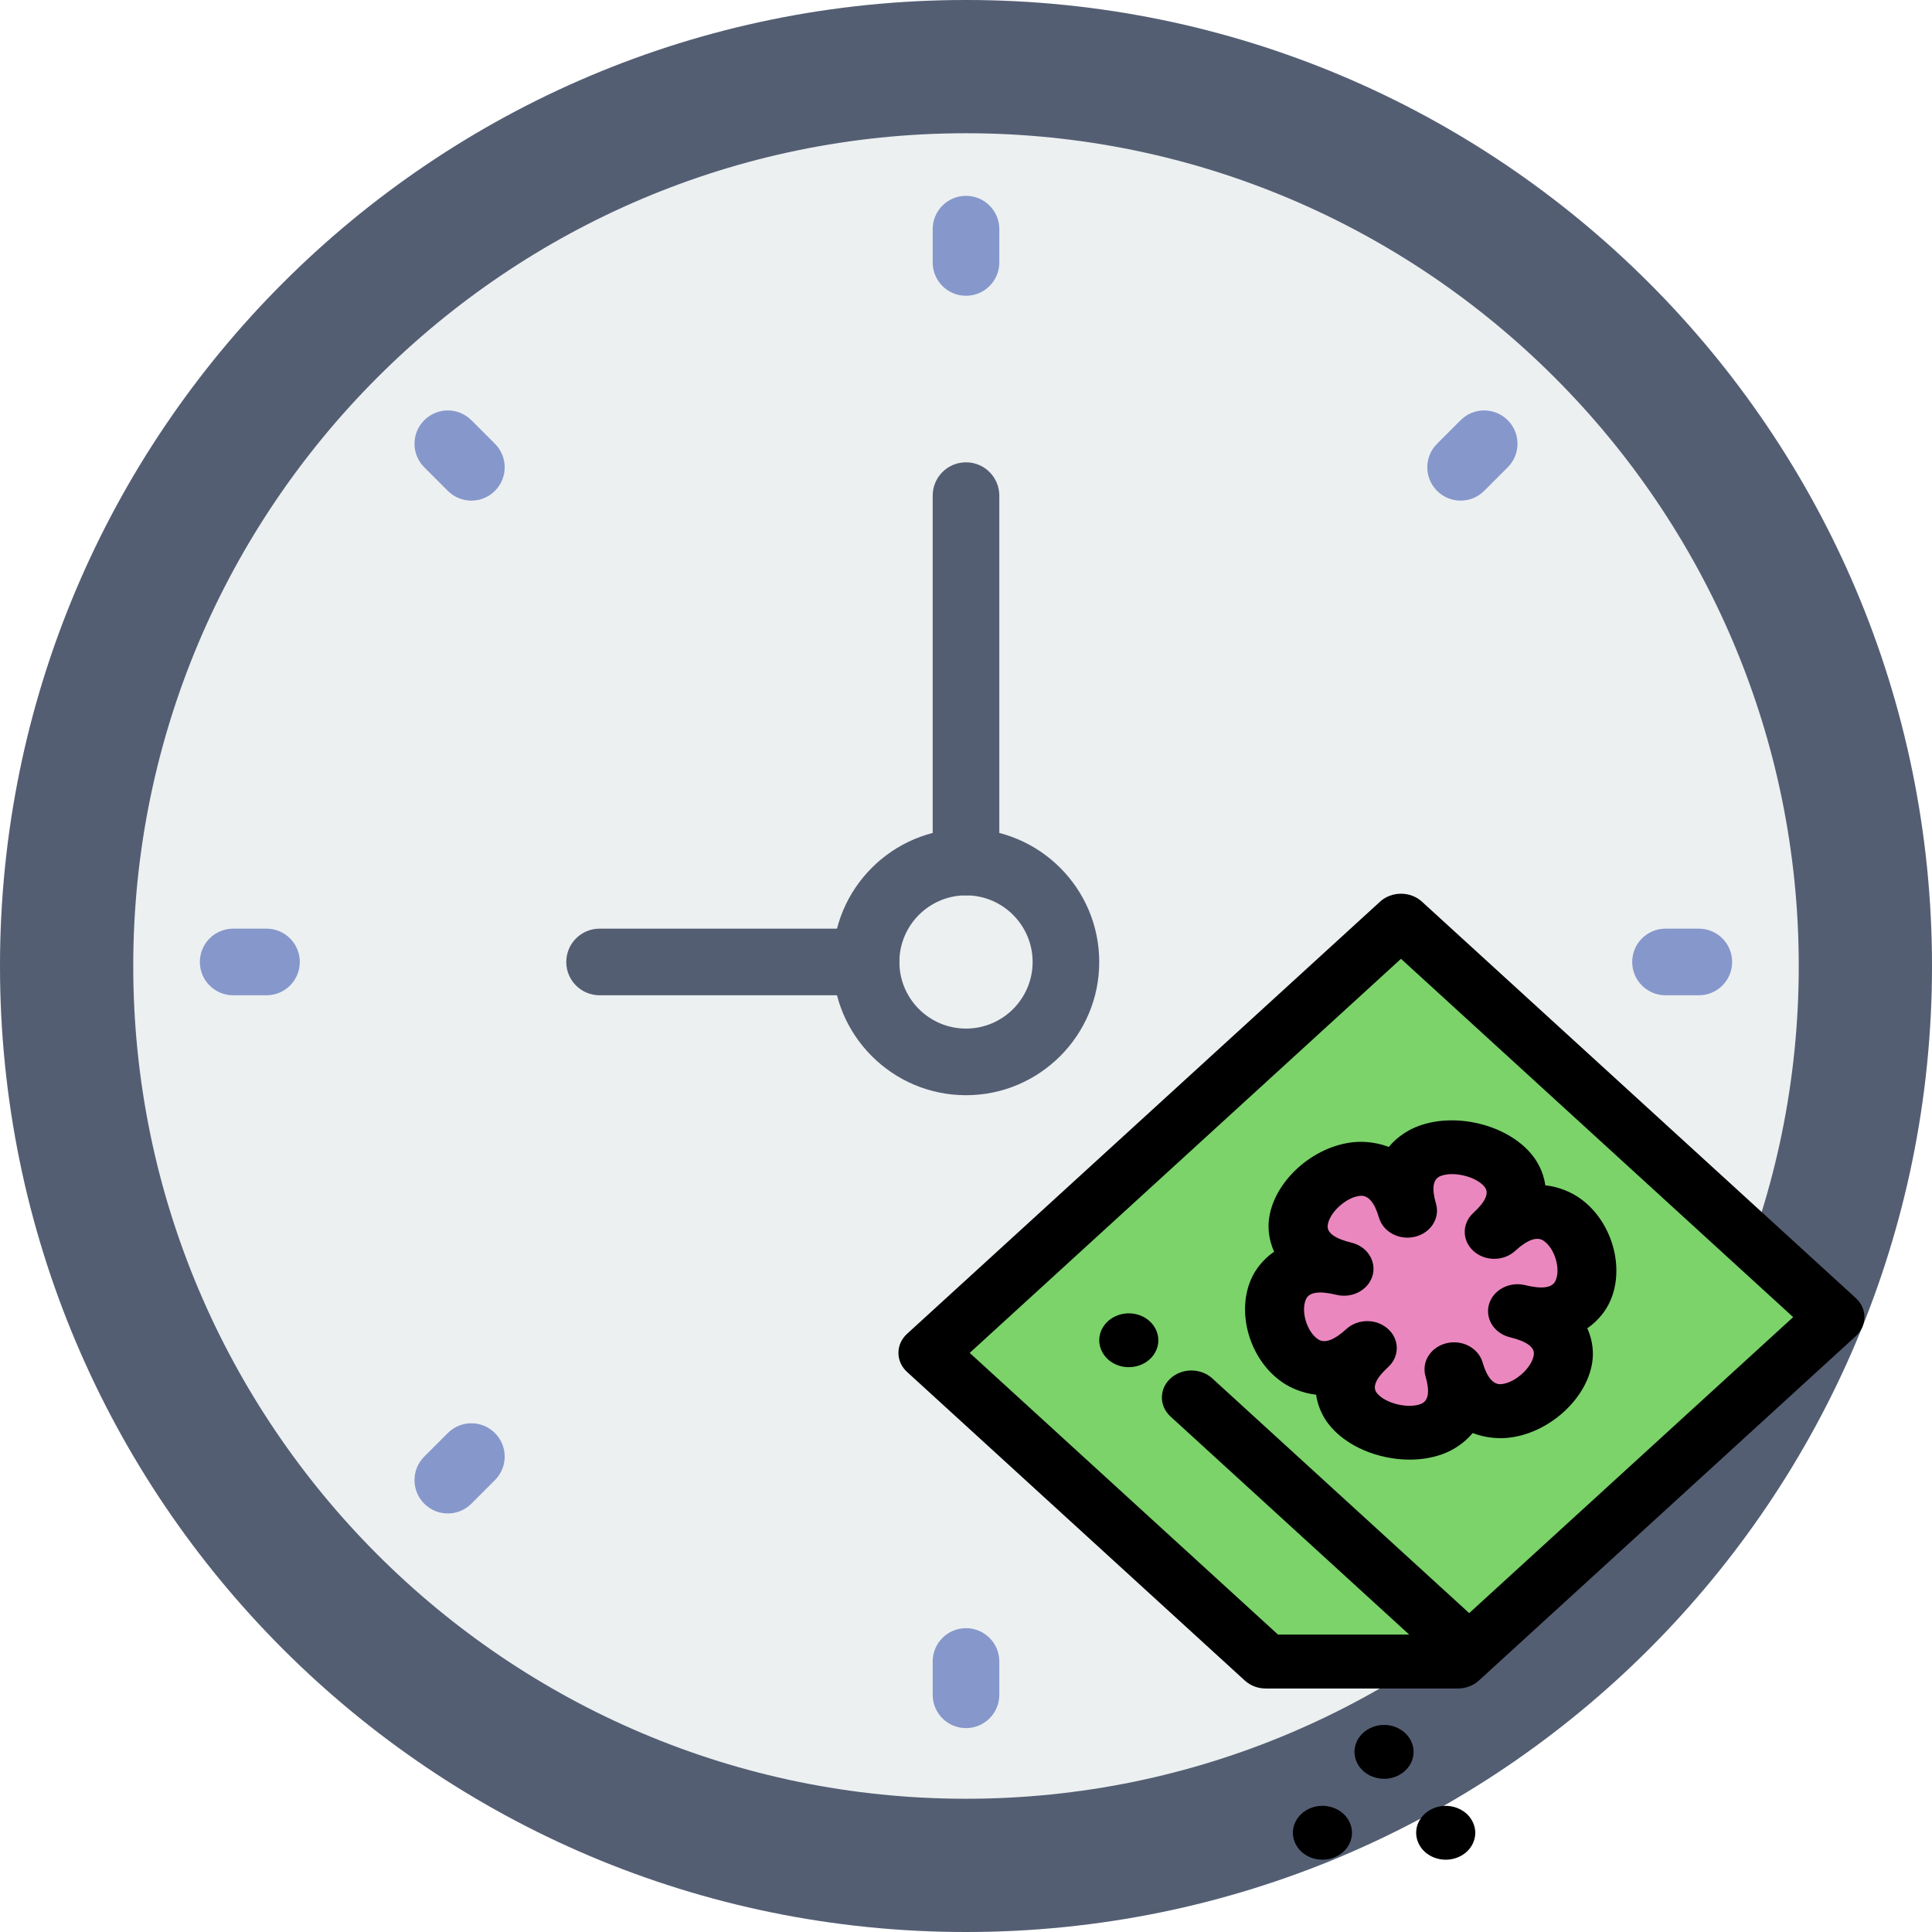
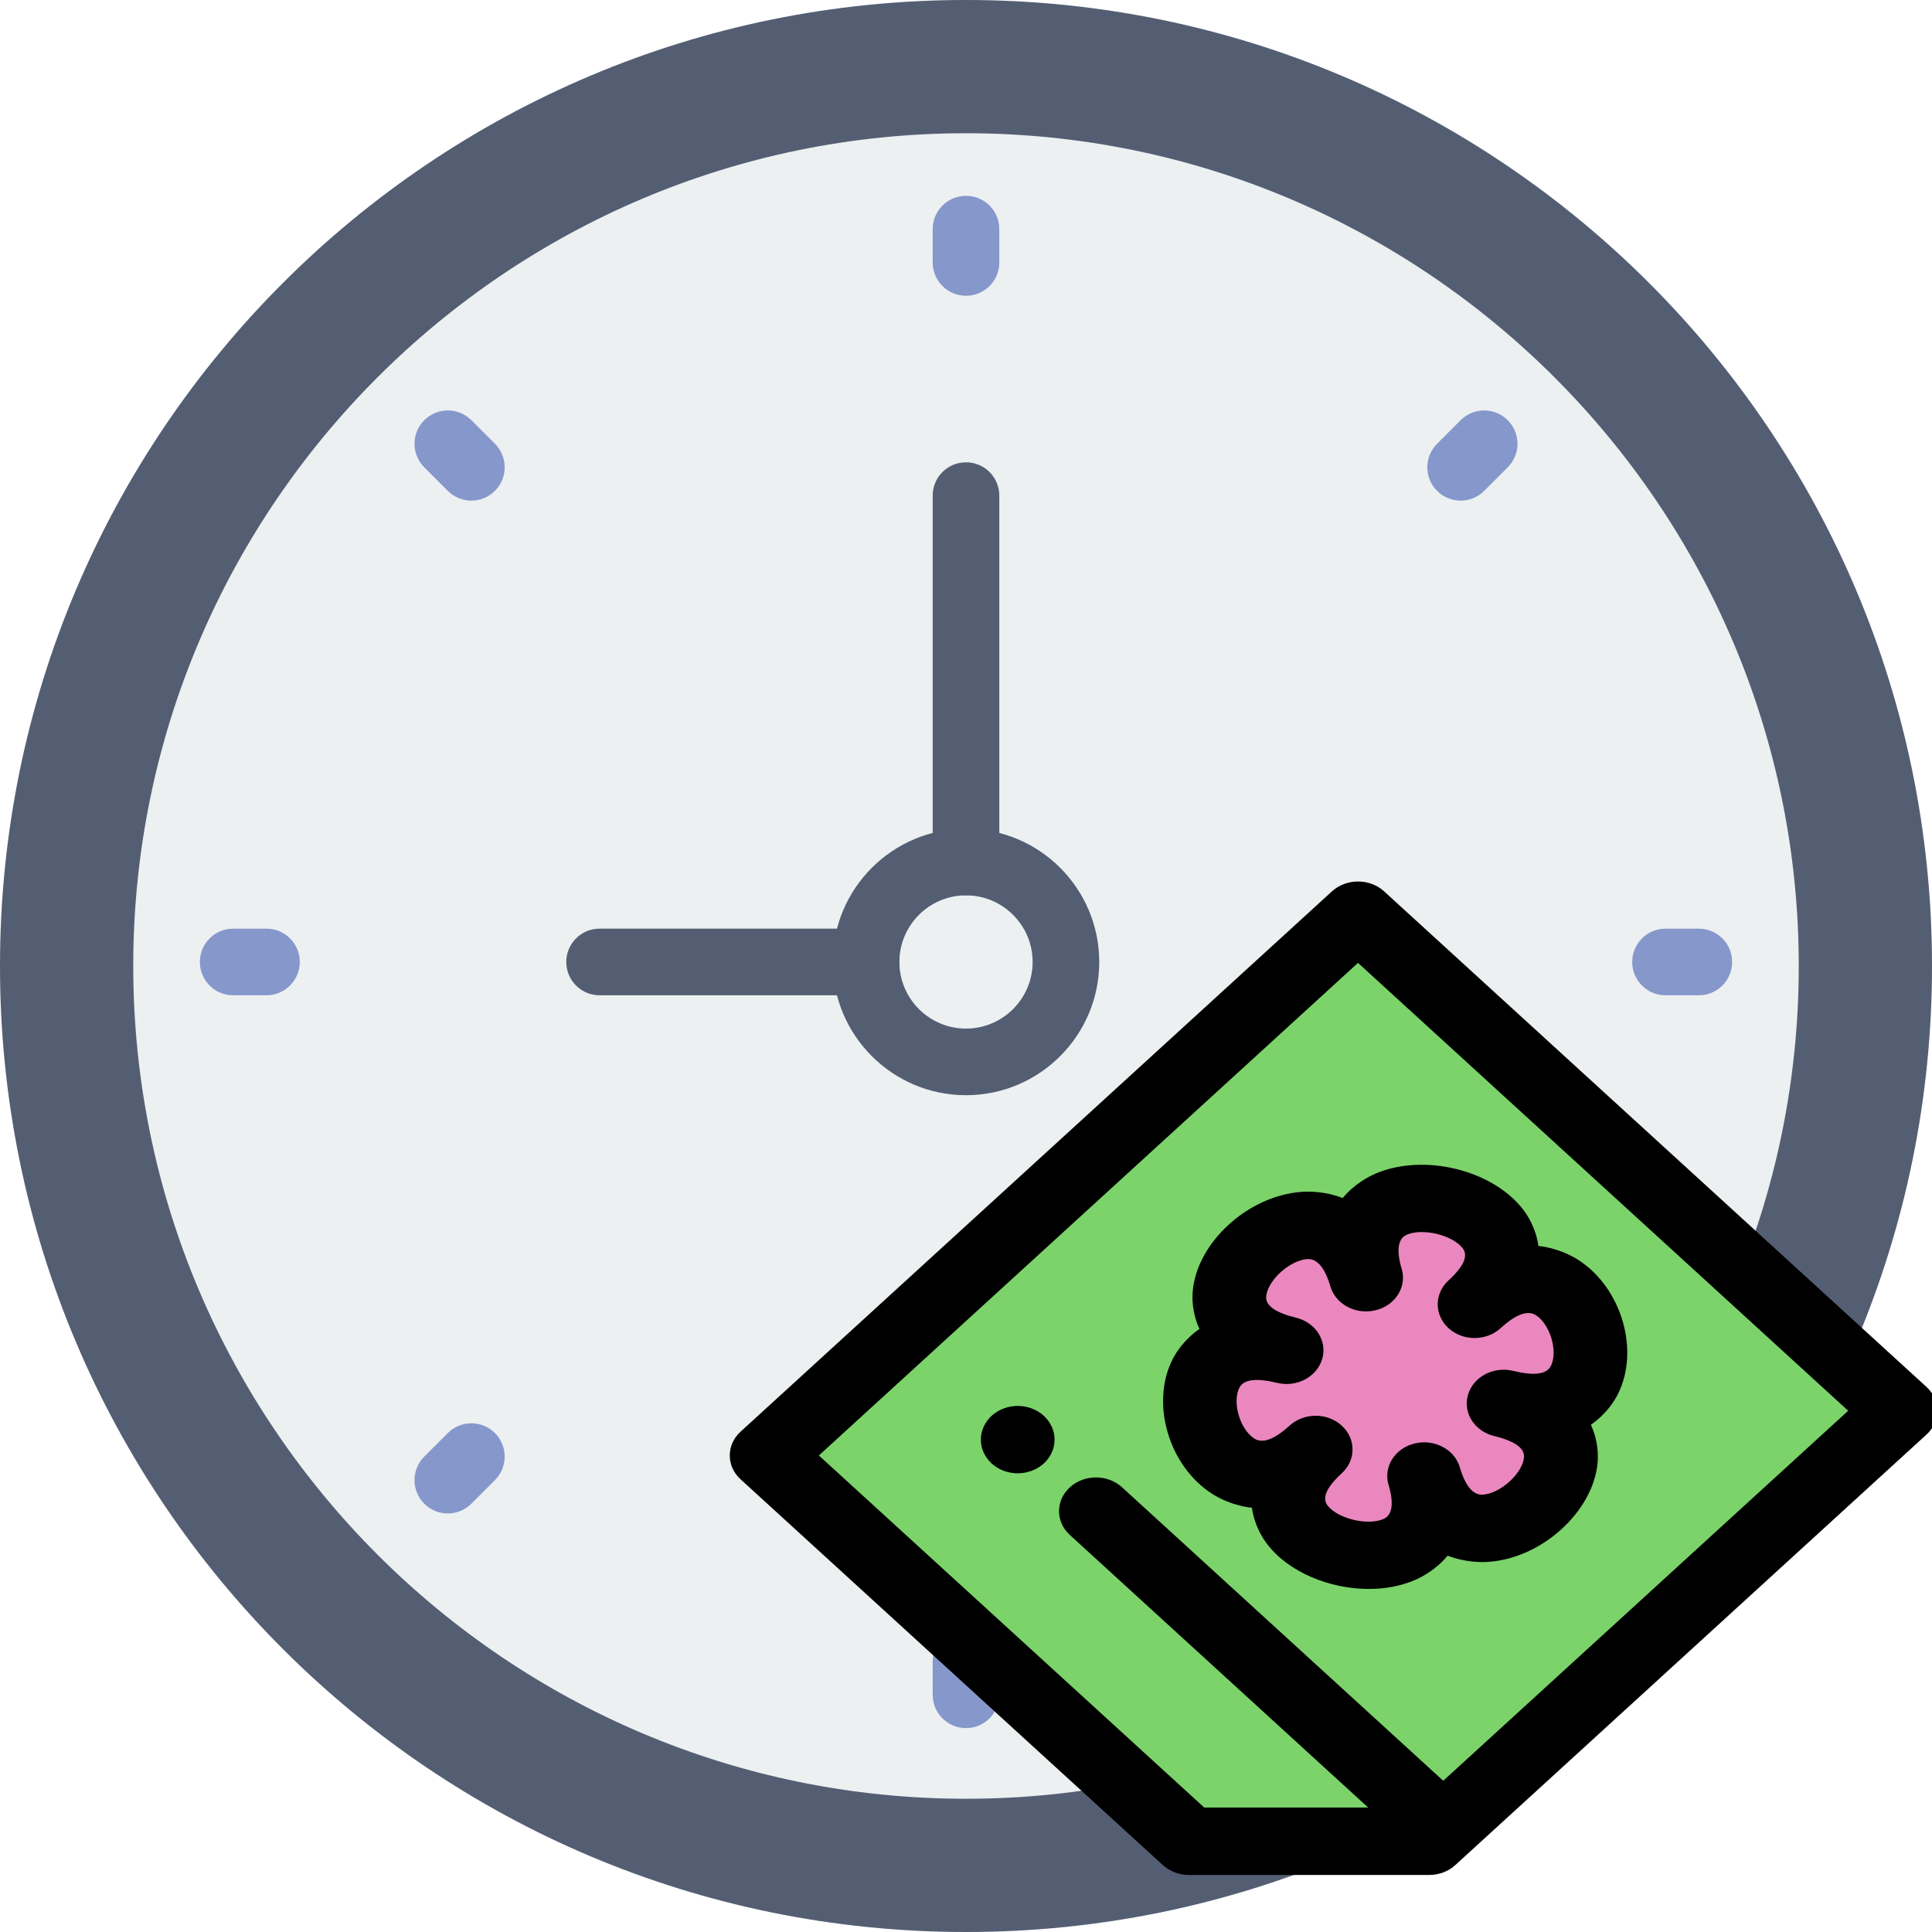
<svg xmlns="http://www.w3.org/2000/svg" height="800px" width="800px" version="1.1" id="Capa_1" viewBox="0 0 58 58" xml:space="preserve">
  <defs id="defs14" />
  <g id="g14">
    <g id="g12">
      <circle style="fill:#ECF0F1;" cx="29" cy="29" r="29" id="circle1" />
      <path style="fill:#545E73;" d="M29,4c13.785,0,25,11.215,25,25S42.785,54,29,54S4,42.785,4,29S15.215,4,29,4 M29,0    C12.984,0,0,12.984,0,29s12.984,29,29,29s29-12.984,29-29S45.016,0,29,0L29,0z" id="path1" />
      <g id="g9">
        <path style="fill:#8697CB;" d="M29,5.879c-0.552,0-1,0.447-1,1v1c0,0.553,0.448,1,1,1s1-0.447,1-1v-1     C30,6.326,29.552,5.879,29,5.879z" id="path2" />
        <path style="fill:#8697CB;" d="M29,48.879c-0.552,0-1,0.447-1,1v1c0,0.553,0.448,1,1,1s1-0.447,1-1v-1     C30,49.326,29.552,48.879,29,48.879z" id="path3" />
        <path style="fill:#8697CB;" d="M51,27.879h-1c-0.552,0-1,0.447-1,1s0.448,1,1,1h1c0.552,0,1-0.447,1-1S51.552,27.879,51,27.879z" id="path4" />
        <path style="fill:#8697CB;" d="M8,27.879H7c-0.552,0-1,0.447-1,1s0.448,1,1,1h1c0.552,0,1-0.447,1-1S8.552,27.879,8,27.879z" id="path5" />
        <path style="fill:#8697CB;" d="M43.849,12.615l-0.707,0.707c-0.391,0.391-0.391,1.023,0,1.414     c0.195,0.195,0.451,0.293,0.707,0.293s0.512-0.098,0.707-0.293l0.707-0.707c0.391-0.391,0.391-1.023,0-1.414     S44.24,12.224,43.849,12.615z" id="path6" />
        <path style="fill:#8697CB;" d="M13.444,43.021l-0.707,0.707c-0.391,0.391-0.391,1.023,0,1.414     c0.195,0.195,0.451,0.293,0.707,0.293s0.512-0.098,0.707-0.293l0.707-0.707c0.391-0.391,0.391-1.023,0-1.414     S13.834,42.631,13.444,43.021z" id="path7" />
        <path style="fill:#8697CB;" d="M44.556,43.021c-0.391-0.391-1.023-0.391-1.414,0s-0.391,1.023,0,1.414l0.707,0.707     c0.195,0.195,0.451,0.293,0.707,0.293s0.512-0.098,0.707-0.293c0.391-0.391,0.391-1.023,0-1.414L44.556,43.021z" id="path8" />
        <path style="fill:#8697CB;" d="M14.151,12.615c-0.391-0.391-1.023-0.391-1.414,0s-0.391,1.023,0,1.414l0.707,0.707     c0.195,0.195,0.451,0.293,0.707,0.293s0.512-0.098,0.707-0.293c0.391-0.391,0.391-1.023,0-1.414L14.151,12.615z" id="path9" />
      </g>
      <path style="fill:#545E73;" d="M26,29.879h-8c-0.553,0-1-0.447-1-1s0.447-1,1-1h8c0.553,0,1,0.447,1,1S26.553,29.879,26,29.879z" id="path10" />
      <path style="fill:#545E73;" d="M29,26.879c-0.553,0-1-0.447-1-1v-11c0-0.553,0.447-1,1-1s1,0.447,1,1v11    C30,26.432,29.553,26.879,29,26.879z" id="path11" />
      <path style="fill:#545E73;" d="M29,32.879c-2.206,0-4-1.794-4-4s1.794-4,4-4s4,1.794,4,4S31.206,32.879,29,32.879z M29,26.879    c-1.103,0-2,0.897-2,2s0.897,2,2,2s2-0.897,2-2S30.103,26.879,29,26.879z" id="path12" />
    </g>
  </g>
-   <path d="m 39.699,55.83 c -0.233,0 -0.462,-0.087 -0.626,-0.237 -0.165,-0.151 -0.26,-0.359 -0.26,-0.572 0,-0.053 0.006,-0.106 0.018,-0.159 0.011,-0.052 0.028,-0.103 0.051,-0.151 0.022,-0.049 0.05,-0.096 0.082,-0.14 0.032,-0.044 0.069,-0.086 0.11,-0.123 0.041,-0.037 0.086,-0.07 0.135,-0.1 0.048,-0.029 0.099,-0.054 0.152,-0.075 0.054,-0.02 0.11,-0.036 0.167,-0.046 0.288,-0.053 0.594,0.033 0.799,0.221 0.041,0.037 0.078,0.079 0.11,0.123 0.033,0.045 0.059,0.091 0.082,0.14 0.022,0.049 0.04,0.1 0.051,0.151 0.011,0.053 0.018,0.105 0.018,0.159 0,0.213 -0.095,0.422 -0.26,0.572 -0.165,0.151 -0.393,0.237 -0.626,0.237 z" id="path1-8" style="stroke-width:0.059" />
-   <path d="m 41.55,53.401 c -0.058,0 -0.116,-0.006 -0.173,-0.016 -0.057,-0.011 -0.113,-0.026 -0.166,-0.046 -0.053,-0.02 -0.105,-0.045 -0.153,-0.074 -0.049,-0.029 -0.094,-0.063 -0.135,-0.1 -0.041,-0.037 -0.078,-0.079 -0.11,-0.123 -0.032,-0.045 -0.059,-0.091 -0.082,-0.14 -0.022,-0.049 -0.039,-0.1 -0.051,-0.151 -0.011,-0.053 -0.018,-0.105 -0.018,-0.158 0,-0.053 0.006,-0.106 0.018,-0.159 0.011,-0.052 0.028,-0.103 0.051,-0.151 0.022,-0.049 0.05,-0.096 0.082,-0.14 0.032,-0.044 0.069,-0.086 0.11,-0.123 0.041,-0.037 0.086,-0.07 0.135,-0.1 0.048,-0.029 0.1,-0.054 0.153,-0.075 0.053,-0.02 0.109,-0.036 0.166,-0.046 0.114,-0.021 0.232,-0.021 0.346,0 0.057,0.011 0.113,0.026 0.166,0.046 0.053,0.02 0.105,0.045 0.152,0.075 0.049,0.03 0.094,0.063 0.135,0.1 0.042,0.037 0.078,0.079 0.111,0.123 0.032,0.045 0.059,0.091 0.082,0.14 0.022,0.049 0.039,0.1 0.051,0.151 0.011,0.053 0.017,0.105 0.017,0.159 0,0.053 -0.005,0.105 -0.017,0.158 -0.011,0.052 -0.028,0.103 -0.051,0.151 -0.022,0.049 -0.05,0.096 -0.082,0.14 -0.033,0.044 -0.069,0.086 -0.111,0.123 -0.165,0.151 -0.393,0.237 -0.627,0.237 z" id="path2-2" style="stroke-width:0.059" />
-   <path d="m 43.401,55.83 c -0.058,0 -0.116,-0.006 -0.174,-0.016 -0.056,-0.011 -0.112,-0.026 -0.166,-0.046 -0.053,-0.02 -0.105,-0.045 -0.152,-0.074 -0.049,-0.029 -0.094,-0.063 -0.135,-0.1 -0.165,-0.151 -0.26,-0.359 -0.26,-0.572 0,-0.053 0.005,-0.106 0.017,-0.159 0.011,-0.052 0.028,-0.103 0.051,-0.151 0.022,-0.049 0.05,-0.096 0.082,-0.14 0.033,-0.044 0.07,-0.086 0.111,-0.123 0.041,-0.037 0.086,-0.07 0.135,-0.1 0.048,-0.029 0.099,-0.054 0.152,-0.075 0.054,-0.02 0.11,-0.036 0.166,-0.046 0.288,-0.053 0.594,0.033 0.8,0.221 0.041,0.037 0.078,0.079 0.11,0.123 0.032,0.045 0.059,0.091 0.082,0.14 0.022,0.049 0.039,0.1 0.051,0.151 0.011,0.053 0.018,0.105 0.018,0.159 0,0.213 -0.095,0.422 -0.26,0.572 -0.041,0.037 -0.086,0.071 -0.135,0.1 -0.048,0.029 -0.099,0.054 -0.153,0.074 -0.053,0.02 -0.109,0.036 -0.166,0.046 -0.057,0.011 -0.115,0.016 -0.173,0.016 z" id="path3-2" style="stroke-width:0.059" />
-   <polygon style="fill:#7bd36a" points="475.605,224.417 265.482,14.294 36.395,243.381 199.986,406.97 293.051,406.97 " id="polygon3" transform="matrix(0.06199273,0,0,0.05664061,25.60141,26.82963)" />
-   <path d="m 33.886,41.044 c -0.233,0 -0.462,-0.086 -0.626,-0.236 -0.041,-0.037 -0.078,-0.079 -0.11,-0.123 -0.032,-0.045 -0.059,-0.092 -0.082,-0.14 -0.022,-0.048 -0.039,-0.1 -0.051,-0.151 -0.012,-0.052 -0.017,-0.105 -0.017,-0.158 0,-0.053 0.005,-0.106 0.017,-0.159 0.011,-0.052 0.028,-0.102 0.051,-0.151 0.022,-0.049 0.05,-0.096 0.082,-0.139 0.032,-0.045 0.069,-0.086 0.11,-0.123 0.041,-0.038 0.087,-0.071 0.135,-0.101 0.049,-0.029 0.1,-0.054 0.153,-0.074 0.053,-0.02 0.109,-0.036 0.166,-0.046 0.114,-0.021 0.232,-0.021 0.346,0 0.057,0.011 0.113,0.026 0.166,0.046 0.053,0.02 0.105,0.045 0.153,0.074 0.048,0.03 0.094,0.063 0.135,0.101 0.041,0.037 0.078,0.079 0.11,0.123 0.032,0.044 0.059,0.091 0.082,0.139 0.022,0.049 0.039,0.1 0.051,0.151 0.012,0.053 0.017,0.105 0.017,0.159 0,0.053 -0.005,0.106 -0.017,0.158 -0.011,0.052 -0.028,0.103 -0.051,0.151 -0.022,0.048 -0.05,0.096 -0.082,0.14 -0.033,0.044 -0.069,0.086 -0.11,0.123 -0.042,0.037 -0.087,0.071 -0.135,0.1 -0.049,0.029 -0.1,0.054 -0.153,0.074 -0.053,0.02 -0.109,0.036 -0.166,0.046 -0.058,0.011 -0.115,0.015 -0.174,0.015 z" id="path4-7" style="stroke-width:0.059" />
-   <path style="fill:#eb87bf;stroke-width:0.059" d="m 42.253,36.345 c -0.971,-3.309 -5.53,0.856 -1.908,1.743 -3.622,-0.887 -1.953,4.804 0.698,2.381 -2.652,2.423 3.577,3.947 2.606,0.638 0.971,3.309 5.53,-0.856 1.908,-1.743 3.622,0.887 1.953,-4.804 -0.698,-2.381 2.652,-2.423 -3.577,-3.947 -2.606,-0.638 z" id="path5-0" />
-   <path d="M 55.712,38.968 42.686,27.067 c -0.166,-0.152 -0.392,-0.237 -0.627,-0.237 -0.235,0 -0.46,0.085 -0.627,0.237 L 27.231,40.042 c -0.346,0.316 -0.346,0.829 0,1.145 l 10.141,9.266 c 0.166,0.152 0.392,0.237 0.627,0.237 h 5.769 c 0.235,0 0.46,-0.085 0.627,-0.237 L 55.712,40.113 c 0.346,-0.316 0.346,-0.829 1.24e-4,-1.145 z m -11.606,9.459 -7.713,-7.047 c -0.346,-0.316 -0.907,-0.316 -1.253,0 -0.346,0.316 -0.346,0.829 0,1.145 l 7.165,6.546 H 38.366 L 29.111,40.615 42.059,28.784 53.832,39.541 Z" id="path6-4" style="stroke-width:0.059" />
-   <path d="m 41.692,34.432 c -0.425,-0.164 -0.818,-0.162 -1.01,-0.147 -1.269,0.101 -2.48,1.208 -2.592,2.368 -0.017,0.175 -0.019,0.534 0.161,0.923 -0.368,0.254 -0.563,0.566 -0.644,0.726 -0.538,1.055 -0.095,2.567 0.949,3.234 0.158,0.101 0.497,0.282 0.955,0.334 0.057,0.419 0.255,0.728 0.366,0.872 0.518,0.676 1.501,1.077 2.441,1.077 0.385,0 0.763,-0.067 1.099,-0.21 0.174,-0.074 0.516,-0.252 0.794,-0.588 0.425,0.164 0.818,0.162 1.01,0.147 1.269,-0.101 2.48,-1.208 2.591,-2.368 0.017,-0.175 0.019,-0.534 -0.161,-0.923 0.368,-0.254 0.563,-0.566 0.644,-0.726 0.538,-1.055 0.095,-2.567 -0.949,-3.234 -0.158,-0.101 -0.497,-0.282 -0.955,-0.334 -0.057,-0.419 -0.255,-0.728 -0.366,-0.872 -0.731,-0.954 -2.385,-1.359 -3.54,-0.867 -0.174,0.074 -0.516,0.252 -0.794,0.589 z m 0.79,2.695 c 0.396,-0.097 0.657,-0.424 0.657,-0.782 0,-0.069 -0.01,-0.14 -0.03,-0.21 -0.133,-0.455 -0.091,-0.732 0.126,-0.825 0.383,-0.163 1.097,0.011 1.339,0.328 0.137,0.179 0.022,0.439 -0.342,0.772 -0.173,0.158 -0.26,0.365 -0.26,0.572 0,0.207 0.087,0.414 0.26,0.572 0.346,0.316 0.907,0.316 1.253,0 0.364,-0.333 0.648,-0.438 0.845,-0.312 0.346,0.222 0.538,0.873 0.359,1.224 -0.101,0.198 -0.405,0.237 -0.902,0.115 -0.473,-0.116 -0.959,0.141 -1.085,0.572 -0.021,0.07 -0.03,0.14 -0.03,0.21 -2.48e-4,0.358 0.261,0.685 0.657,0.782 0.497,0.122 0.739,0.294 0.718,0.512 -0.037,0.385 -0.559,0.862 -0.98,0.896 -0.238,0.02 -0.427,-0.202 -0.56,-0.656 -0.127,-0.432 -0.613,-0.688 -1.085,-0.572 -0.396,0.097 -0.657,0.424 -0.657,0.782 0,0.069 0.01,0.14 0.03,0.21 0.133,0.455 0.091,0.732 -0.126,0.825 -0.383,0.163 -1.097,-0.011 -1.339,-0.328 -0.137,-0.179 -0.022,-0.439 0.342,-0.772 0.173,-0.158 0.26,-0.365 0.26,-0.572 0,-0.207 -0.086,-0.414 -0.26,-0.572 -0.346,-0.316 -0.907,-0.316 -1.253,0 -0.364,0.333 -0.648,0.438 -0.844,0.312 -0.346,-0.222 -0.538,-0.874 -0.359,-1.224 0.101,-0.198 0.405,-0.237 0.902,-0.115 0.473,0.116 0.959,-0.141 1.085,-0.572 0.021,-0.07 0.03,-0.14 0.03,-0.21 2.48e-4,-0.358 -0.261,-0.685 -0.657,-0.782 -0.498,-0.122 -0.739,-0.294 -0.718,-0.512 0.037,-0.385 0.559,-0.862 0.98,-0.896 0.239,-0.02 0.427,0.202 0.56,0.656 0.126,0.432 0.612,0.688 1.085,0.572 z" id="path7-0" style="stroke-width:0.059" />
+   <polygon style="fill:#7bd36a" points="475.605,224.417 265.482,14.294 36.395,243.381 199.986,406.97 293.051,406.97 " id="polygon3" transform="matrix(0.07749091,0,0,0.07080074,20.19578,26.46294)" />
+   <path d="m 30.552,44.23 c -0.291,0 -0.577,-0.107 -0.783,-0.296 -0.051,-0.047 -0.097,-0.099 -0.137,-0.154 -0.04,-0.056 -0.074,-0.114 -0.102,-0.175 -0.028,-0.061 -0.049,-0.124 -0.063,-0.189 -0.015,-0.065 -0.021,-0.132 -0.021,-0.197 0,-0.067 0.007,-0.133 0.021,-0.198 0.014,-0.065 0.035,-0.128 0.063,-0.189 0.028,-0.061 0.062,-0.119 0.102,-0.174 0.04,-0.056 0.086,-0.107 0.137,-0.154 0.051,-0.048 0.109,-0.089 0.168,-0.127 0.061,-0.036 0.125,-0.068 0.192,-0.093 0.066,-0.025 0.136,-0.045 0.207,-0.058 0.143,-0.026 0.29,-0.026 0.433,0 0.071,0.013 0.141,0.032 0.207,0.058 0.066,0.025 0.131,0.057 0.192,0.093 0.06,0.037 0.117,0.079 0.168,0.127 0.051,0.047 0.097,0.098 0.137,0.154 0.04,0.055 0.074,0.113 0.102,0.174 0.028,0.062 0.049,0.124 0.063,0.189 0.015,0.066 0.021,0.132 0.021,0.198 0,0.066 -0.007,0.133 -0.021,0.197 -0.014,0.065 -0.035,0.129 -0.063,0.189 -0.028,0.061 -0.062,0.119 -0.102,0.175 -0.041,0.055 -0.086,0.107 -0.137,0.154 -0.052,0.047 -0.109,0.089 -0.168,0.125 -0.061,0.036 -0.125,0.068 -0.192,0.093 -0.066,0.025 -0.136,0.044 -0.207,0.058 -0.072,0.013 -0.144,0.019 -0.217,0.019 z" id="path4-7" style="stroke-width:0.074" />
+   <path style="fill:#eb87bf;stroke-width:0.074" d="m 41.01,38.357 c -1.213,-4.137 -6.912,1.07 -2.385,2.179 -4.527,-1.108 -2.442,6.005 0.873,2.976 -3.314,3.028 4.471,4.934 3.258,0.797 1.213,4.137 6.912,-1.07 2.385,-2.179 4.527,1.108 2.442,-6.005 -0.873,-2.976 3.314,-3.028 -4.471,-4.934 -3.258,-0.797 z" id="path5-0" />
+   <path d="M 57.834,41.636 41.552,26.759 c -0.208,-0.19 -0.49,-0.296 -0.783,-0.296 -0.294,0 -0.576,0.107 -0.783,0.296 L 22.233,42.979 c -0.433,0.395 -0.433,1.036 0,1.431 l 12.677,11.582 c 0.208,0.19 0.489,0.296 0.783,0.296 h 7.212 c 0.294,0 0.576,-0.107 0.783,-0.296 L 57.834,43.067 c 0.433,-0.395 0.433,-1.036 1.55e-4,-1.431 z M 43.327,53.46 33.685,44.65 c -0.433,-0.395 -1.134,-0.395 -1.567,0 -0.433,0.395 -0.433,1.036 0,1.431 l 8.956,8.183 H 36.152 L 24.583,43.694 40.768,28.906 55.484,42.352 Z" id="path6-4" style="stroke-width:0.074" />
+   <path d="m 40.309,35.966 c -0.531,-0.206 -1.023,-0.203 -1.262,-0.183 -1.587,0.127 -3.1,1.51 -3.239,2.96 -0.021,0.219 -0.024,0.668 0.201,1.153 -0.46,0.318 -0.703,0.708 -0.805,0.907 -0.673,1.319 -0.119,3.208 1.186,4.043 0.197,0.126 0.621,0.353 1.194,0.418 0.071,0.523 0.319,0.91 0.457,1.091 0.648,0.846 1.877,1.346 3.052,1.346 0.481,0 0.954,-0.084 1.373,-0.263 0.218,-0.093 0.645,-0.315 0.993,-0.736 0.531,0.206 1.022,0.203 1.262,0.183 1.587,-0.127 3.1,-1.51 3.239,-2.96 0.021,-0.219 0.024,-0.668 -0.201,-1.153 0.461,-0.318 0.703,-0.708 0.805,-0.907 0.673,-1.319 0.119,-3.208 -1.186,-4.043 -0.197,-0.126 -0.621,-0.353 -1.194,-0.418 -0.071,-0.523 -0.319,-0.91 -0.457,-1.091 -0.914,-1.192 -2.981,-1.698 -4.425,-1.083 -0.218,0.093 -0.645,0.315 -0.993,0.736 z m 0.988,3.369 c 0.495,-0.121 0.822,-0.53 0.821,-0.977 0,-0.086 -0.012,-0.174 -0.038,-0.262 -0.167,-0.568 -0.114,-0.915 0.158,-1.031 0.479,-0.204 1.371,0.014 1.674,0.41 0.172,0.224 0.028,0.549 -0.427,0.965 -0.216,0.198 -0.324,0.457 -0.324,0.716 0,0.259 0.108,0.518 0.324,0.716 0.433,0.395 1.134,0.395 1.566,0 0.455,-0.416 0.811,-0.547 1.056,-0.39 0.433,0.277 0.672,1.092 0.449,1.529 -0.127,0.248 -0.506,0.296 -1.128,0.144 -0.591,-0.145 -1.198,0.176 -1.357,0.716 -0.026,0.087 -0.038,0.175 -0.038,0.262 -3.1e-4,0.447 0.326,0.856 0.821,0.977 0.622,0.152 0.924,0.368 0.898,0.64 -0.046,0.481 -0.699,1.078 -1.226,1.12 -0.298,0.025 -0.534,-0.252 -0.701,-0.82 -0.158,-0.54 -0.766,-0.86 -1.357,-0.716 -0.495,0.121 -0.822,0.53 -0.821,0.977 0,0.086 0.012,0.174 0.038,0.262 0.167,0.568 0.114,0.915 -0.158,1.031 -0.479,0.204 -1.371,-0.014 -1.674,-0.41 -0.172,-0.224 -0.028,-0.548 0.427,-0.964 0.216,-0.198 0.324,-0.457 0.324,-0.716 0,-0.259 -0.108,-0.518 -0.324,-0.716 -0.433,-0.395 -1.134,-0.395 -1.567,0 -0.455,0.416 -0.81,0.547 -1.056,0.39 -0.433,-0.277 -0.672,-1.092 -0.449,-1.53 0.127,-0.248 0.506,-0.296 1.128,-0.144 0.591,0.145 1.198,-0.176 1.357,-0.716 0.026,-0.087 0.038,-0.175 0.038,-0.262 3.1e-4,-0.447 -0.326,-0.856 -0.821,-0.977 -0.622,-0.152 -0.924,-0.368 -0.898,-0.64 0.046,-0.481 0.699,-1.078 1.226,-1.12 0.298,-0.025 0.534,0.252 0.701,0.82 0.158,0.54 0.765,0.86 1.356,0.716 z" id="path7-0" style="stroke-width:0.074" />
</svg>
